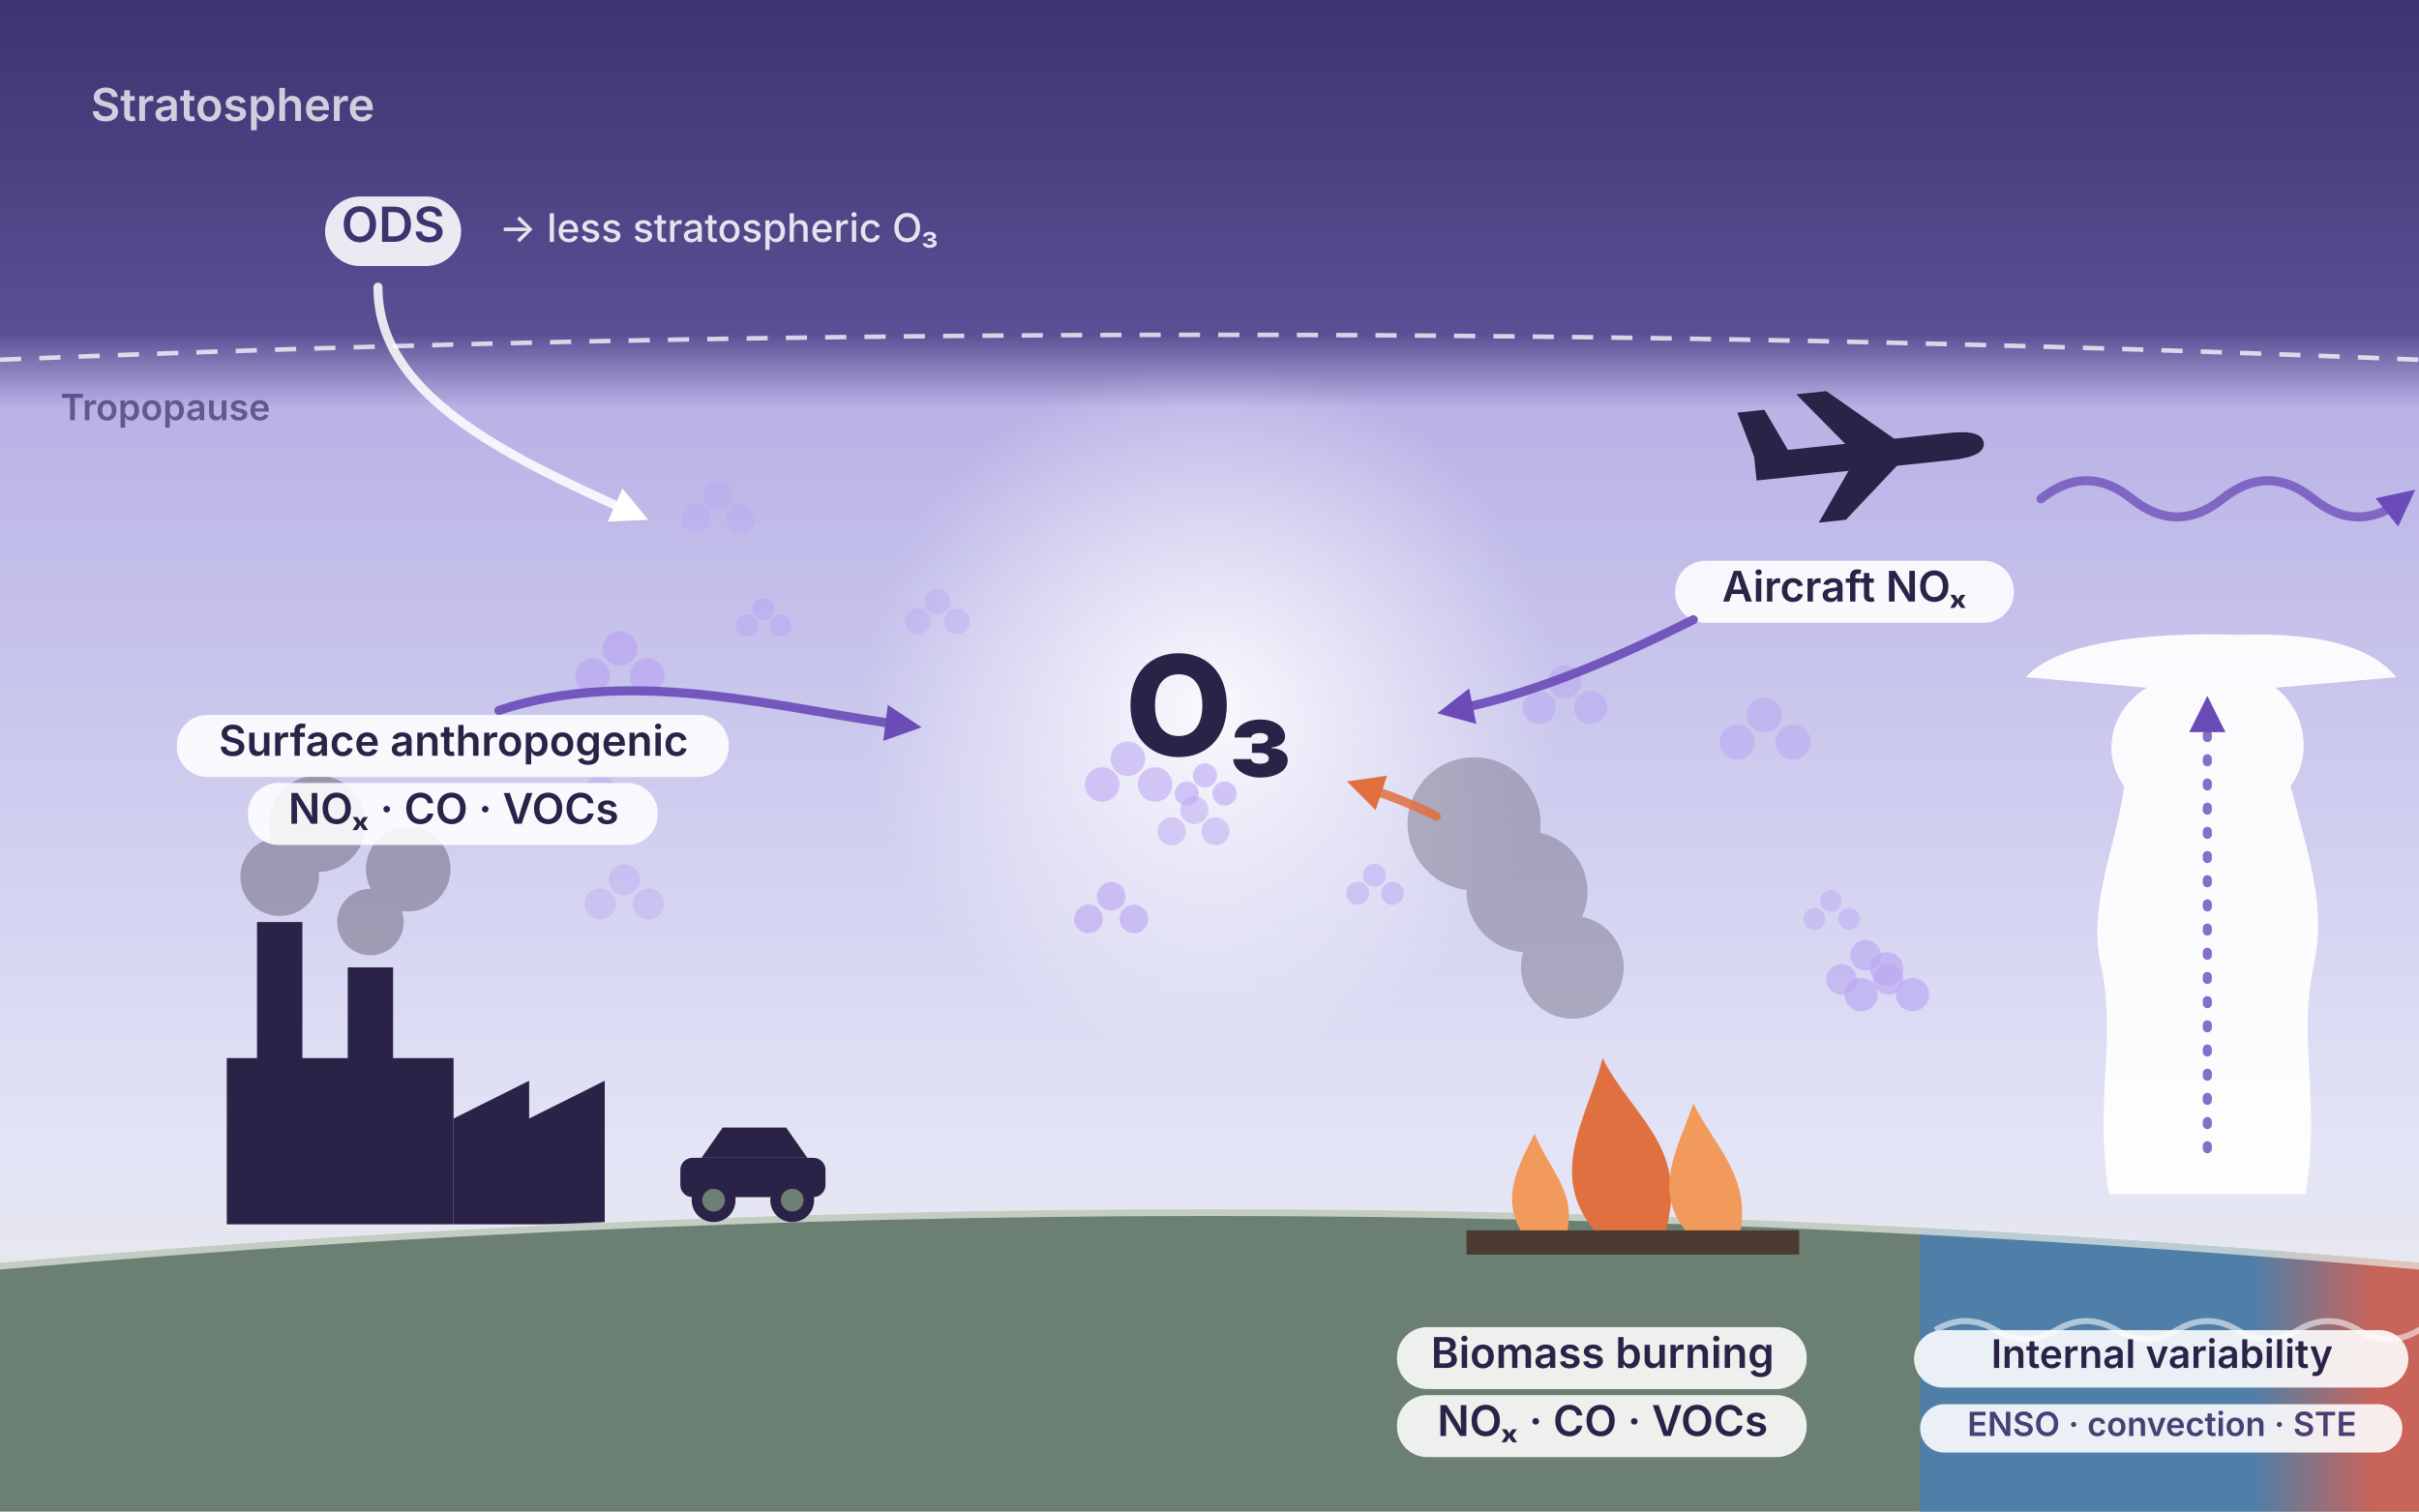
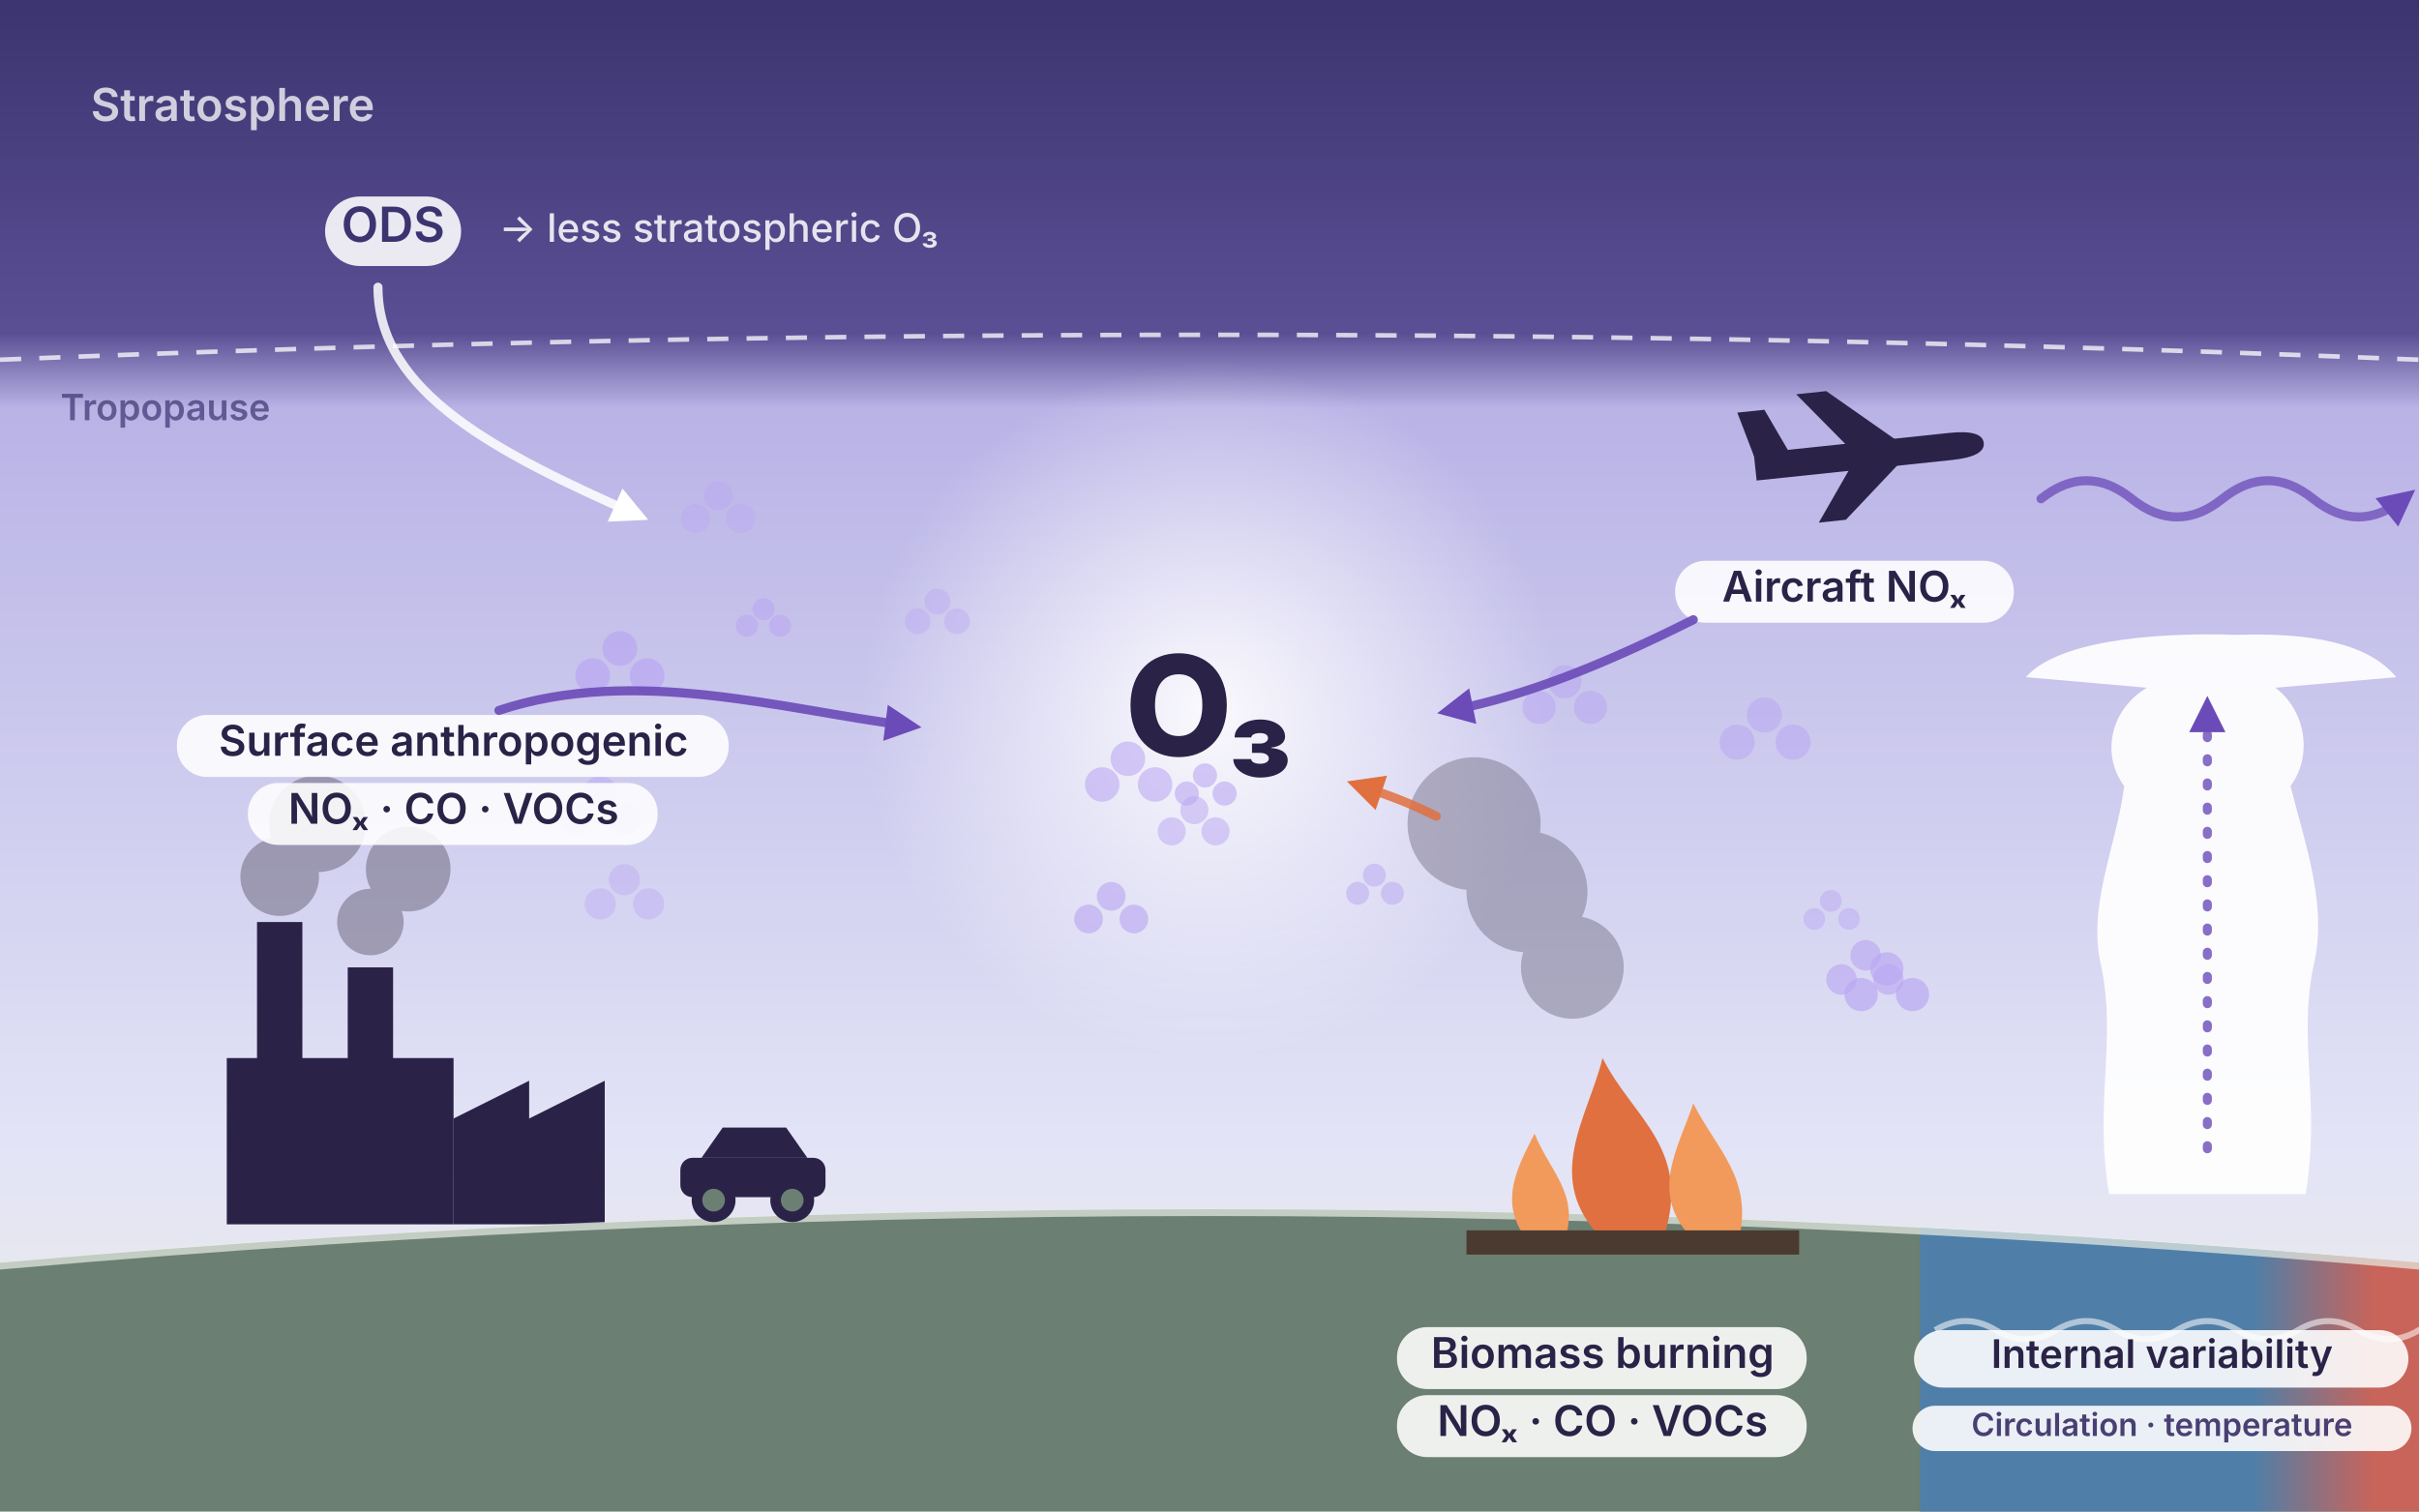
<svg xmlns="http://www.w3.org/2000/svg" viewBox="0 0 1600 1000">
  <defs>
    <linearGradient id="sky" x1="0" y1="0" x2="0" y2="1">
      <stop offset="0" stop-color="#3c3470" />
      <stop offset=".22" stop-color="#5a4f94" />
      <stop offset=".27" stop-color="#b9b3e6" />
      <stop offset=".75" stop-color="#e2e3f6" />
      <stop offset="1" stop-color="#f1efe6" />
    </linearGradient>
    <radialGradient id="glow" cx=".5" cy=".5" r=".5">
      <stop offset="0" stop-color="#ffffff" stop-opacity=".9" />
      <stop offset="1" stop-color="#ffffff" stop-opacity="0" />
    </radialGradient>
    <linearGradient id="enso" x1="0" y1="0" x2="1" y2="0">
      <stop offset="0" stop-color="#4f7fa8" />
      <stop offset=".55" stop-color="#4f7fa8" />
      <stop offset=".75" stop-color="#c8645a" />
      <stop offset="1" stop-color="#c8645a" />
    </linearGradient>
    <clipPath id="ground">
      <path d="M-50 1000 L-50 840 Q800 760 1650 840 L1650 1000 Z" />
    </clipPath>
    <marker id="ah-6b4bb8" viewBox="0 0 10 10" refX="6" refY="5" markerWidth="4" markerHeight="4" orient="auto">
      <path d="M0 0 L10 5 L0 10 z" fill="#6b4bb8" />
    </marker>
    <marker id="ah-e0703f" viewBox="0 0 10 10" refX="6" refY="5" markerWidth="4" markerHeight="4" orient="auto">
      <path d="M0 0 L10 5 L0 10 z" fill="#e0703f" />
    </marker>
    <marker id="ah-ffffff" viewBox="0 0 10 10" refX="6" refY="5" markerWidth="4" markerHeight="4" orient="auto">
      <path d="M0 0 L10 5 L0 10 z" fill="#ffffff" />
    </marker>
  </defs>
  <rect width="1600" height="1000" fill="url(#sky)" />
  <path d="M0 238 Q800 205 1600 238" fill="none" stroke="#ffffff" stroke-opacity=".75" stroke-width="3" stroke-dasharray="14 12" />
  <text x="60" y="80" font-family="Inter, Helvetica, Arial, sans-serif" font-size="30" font-weight="600" fill="#ffffff" fill-opacity="0.75" text-anchor="start">Stratosphere</text>
  <text x="40" y="278" font-family="Inter, Helvetica, Arial, sans-serif" font-size="24" font-weight="600" fill="#3c3470" fill-opacity="0.7" text-anchor="start">Tropopause</text>
  <rect x="215" y="130" width="90" height="46" rx="23" fill="#ffffff" fill-opacity="0.88" />
  <text x="260" y="160" font-family="Inter, Helvetica, Arial, sans-serif" font-size="32" font-weight="600" fill="#3c3470" fill-opacity="1" text-anchor="middle">ODS</text>
  <text x="330" y="160" font-family="Inter, Helvetica, Arial, sans-serif" font-size="26" font-weight="500" fill="#ffffff" fill-opacity="0.85" text-anchor="start">→ less stratospheric O₃</text>
  <path d="M250 190 C 250 260, 330 300, 420 340" fill="none" stroke="#ffffff" stroke-width="6" stroke-opacity="0.85" stroke-linecap="round" marker-end="url(#ah-ffffff)" />
  <circle cx="800" cy="470" r="230" fill="url(#glow)" />
  <g opacity="0.56">
    <circle cx="729" cy="519" r="11.4" fill="#b9a6f2" />
    <circle cx="746" cy="502" r="11.4" fill="#b9a6f2" />
    <circle cx="764" cy="519" r="11.4" fill="#b9a6f2" />
  </g>
  <g opacity="0.58">
    <circle cx="785" cy="525" r="8.0" fill="#b9a6f2" />
    <circle cx="797" cy="513" r="8.0" fill="#b9a6f2" />
    <circle cx="810" cy="525" r="8.0" fill="#b9a6f2" />
  </g>
  <g opacity="0.51">
    <circle cx="898" cy="591" r="7.6" fill="#b9a6f2" />
    <circle cx="909" cy="579" r="7.6" fill="#b9a6f2" />
    <circle cx="921" cy="591" r="7.6" fill="#b9a6f2" />
  </g>
  <g opacity="0.41">
    <circle cx="397" cy="598" r="10.3" fill="#b9a6f2" />
    <circle cx="413" cy="582" r="10.3" fill="#b9a6f2" />
    <circle cx="429" cy="598" r="10.3" fill="#b9a6f2" />
  </g>
  <g opacity="0.62">
    <circle cx="1218" cy="648" r="10.1" fill="#b9a6f2" />
    <circle cx="1234" cy="632" r="10.1" fill="#b9a6f2" />
    <circle cx="1249" cy="648" r="10.1" fill="#b9a6f2" />
  </g>
  <g opacity="0.42">
    <circle cx="460" cy="343" r="9.6" fill="#b9a6f2" />
    <circle cx="475" cy="328" r="9.6" fill="#b9a6f2" />
    <circle cx="490" cy="343" r="9.6" fill="#b9a6f2" />
  </g>
  <g opacity="0.56">
    <circle cx="494" cy="414" r="7.3" fill="#b9a6f2" />
    <circle cx="505" cy="403" r="7.3" fill="#b9a6f2" />
    <circle cx="516" cy="414" r="7.3" fill="#b9a6f2" />
  </g>
  <g opacity="0.62">
    <circle cx="720" cy="608" r="9.5" fill="#b9a6f2" />
    <circle cx="735" cy="593" r="9.5" fill="#b9a6f2" />
    <circle cx="750" cy="608" r="9.5" fill="#b9a6f2" />
  </g>
  <g opacity="0.50">
    <circle cx="775" cy="550" r="9.3" fill="#b9a6f2" />
    <circle cx="790" cy="536" r="9.3" fill="#b9a6f2" />
    <circle cx="804" cy="550" r="9.3" fill="#b9a6f2" />
  </g>
  <g opacity="0.65">
    <circle cx="1231" cy="658" r="11.0" fill="#b9a6f2" />
    <circle cx="1248" cy="641" r="11.0" fill="#b9a6f2" />
    <circle cx="1265" cy="658" r="11.0" fill="#b9a6f2" />
  </g>
  <g opacity="0.42">
    <circle cx="607" cy="411" r="8.5" fill="#b9a6f2" />
    <circle cx="620" cy="398" r="8.5" fill="#b9a6f2" />
    <circle cx="633" cy="411" r="8.5" fill="#b9a6f2" />
  </g>
  <g opacity="0.54">
    <circle cx="1018" cy="468" r="11.0" fill="#b9a6f2" />
    <circle cx="1035" cy="451" r="11.0" fill="#b9a6f2" />
    <circle cx="1052" cy="468" r="11.0" fill="#b9a6f2" />
  </g>
  <g opacity="0.47">
    <circle cx="1200" cy="608" r="7.2" fill="#b9a6f2" />
    <circle cx="1211" cy="596" r="7.2" fill="#b9a6f2" />
    <circle cx="1223" cy="608" r="7.2" fill="#b9a6f2" />
  </g>
  <g opacity="0.54">
    <circle cx="1149" cy="491" r="11.6" fill="#b9a6f2" />
    <circle cx="1167" cy="473" r="11.6" fill="#b9a6f2" />
    <circle cx="1186" cy="491" r="11.6" fill="#b9a6f2" />
  </g>
  <g opacity="0.49">
    <circle cx="381" cy="541" r="10.7" fill="#b9a6f2" />
    <circle cx="397" cy="524" r="10.7" fill="#b9a6f2" />
    <circle cx="414" cy="541" r="10.7" fill="#b9a6f2" />
  </g>
  <g opacity="0.67">
    <circle cx="392" cy="447" r="11.5" fill="#b9a6f2" />
    <circle cx="410" cy="429" r="11.5" fill="#b9a6f2" />
    <circle cx="428" cy="447" r="11.5" fill="#b9a6f2" />
  </g>
  <text x="800" y="500" font-family="Inter, Helvetica, Arial, sans-serif" font-size="92" font-weight="800" fill="#2a2347" fill-opacity="1" text-anchor="middle">O₃</text>
  <g transform="translate(1160 300) rotate(-6)">
    <path d="M0 0 L130 0 Q152 0 152 9 Q152 18 130 18 L0 18 Z" fill="#2a2347" />
    <path d="M64 4 L32 -36 L52 -36 L98 4 Z" fill="#2a2347" />
    <path d="M64 14 L38 50 L56 50 L98 14 Z" fill="#2a2347" />
    <path d="M0 2 L-8 -28 L10 -28 L24 3 Z" fill="#2a2347" />
  </g>
  <rect x="1108" y="371" width="224" height="41" rx="20" fill="#ffffff" fill-opacity="0.88" />
  <text x="1220" y="398" font-family="Inter, Helvetica, Arial, sans-serif" font-size="28" font-weight="600" fill="#2a2347" fill-opacity="1" text-anchor="middle">Aircraft NOₓ</text>
  <path d="M1120 410 C 1060 440, 1010 460, 960 470" fill="none" stroke="#6b4bb8" stroke-width="6" stroke-opacity="0.9" stroke-linecap="round" marker-end="url(#ah-6b4bb8)" />
  <g fill="#2a2347">
    <rect x="150" y="700" width="150" height="110" />
    <rect x="170" y="610" width="30" height="100" />
    <rect x="230" y="640" width="30" height="70" />
    <path d="M300 810 L300 740 L350 715 L350 740 L400 715 L400 810 Z" />
  </g>
  <g fill="#6f6a80" opacity=".55">
    <circle cx="185" cy="580" r="26" />
    <circle cx="210" cy="545" r="32" />
    <circle cx="245" cy="610" r="22" />
    <circle cx="270" cy="575" r="28" />
  </g>
  <rect x="117" y="473" width="365" height="41" rx="20" fill="#ffffff" fill-opacity="0.88" />
  <text x="300" y="500" font-family="Inter, Helvetica, Arial, sans-serif" font-size="28" font-weight="600" fill="#2a2347" fill-opacity="1" text-anchor="middle">Surface anthropogenic</text>
  <rect x="164" y="518" width="271" height="41" rx="20" fill="#ffffff" fill-opacity="0.88" />
  <text x="300" y="545" font-family="Inter, Helvetica, Arial, sans-serif" font-size="28" font-weight="600" fill="#2a2347" fill-opacity="1" text-anchor="middle">NOₓ · CO · VOCs</text>
  <path d="M330 470 C 420 440, 520 470, 600 480" fill="none" stroke="#6b4bb8" stroke-width="6" stroke-opacity="0.9" stroke-linecap="round" marker-end="url(#ah-6b4bb8)" />
  <path d="M-50 1000 L-50 840 Q800 760 1650 840 L1650 1000 Z" fill="#6b7f72" />
  <g clip-path="url(#ground)">
    <rect x="1270" y="700" width="400" height="320" fill="url(#enso)" />
    <path d="M1280 880 q20 -12 40 0 t40 0 t40 0 t40 0 t40 0 t40 0 t40 0 t40 0 t40 0" fill="none" stroke="#ffffff" stroke-opacity=".55" stroke-width="4" />
  </g>
  <path d="M-50 842 Q800 762 1650 842" fill="none" stroke="#e9efe6" stroke-opacity=".7" stroke-width="5" />
  <g transform="translate(450 792)" fill="#2a2347">
    <rect x="0" y="-26" width="96" height="26" rx="8" />
    <path d="M14 -26 L28 -46 L70 -46 L84 -26 Z" />
    <circle cx="22" cy="2" r="11" fill="#6b7f72" stroke="#2a2347" stroke-width="7" />
    <circle cx="74" cy="2" r="11" fill="#6b7f72" stroke="#2a2347" stroke-width="7" />
  </g>
  <g transform="translate(1060 820)">
    <path d="M0 0 C -40 -40, -10 -80, 0 -120 C 20 -80, 60 -60, 40 0 Z" fill="#e0703f" />
    <path d="M60 0 C 30 -30, 50 -60, 60 -90 C 75 -60, 100 -40, 90 0 Z" fill="#f29a5c" />
    <path d="M-50 0 C -70 -25, -55 -50, -45 -70 C -35 -45, -15 -30, -25 0 Z" fill="#f29a5c" />
    <path d="M-90 10 L130 10 L130 -6 L-90 -6 Z" fill="#4b3a2f" />
  </g>
  <g fill="#6f6a80" opacity=".45">
    <circle cx="1040" cy="640" r="34" />
    <circle cx="1010" cy="590" r="40" />
    <circle cx="975" cy="545" r="44" />
  </g>
  <rect x="924" y="878" width="271" height="41" rx="20" fill="#ffffff" fill-opacity="0.88" />
  <text x="1060" y="905" font-family="Inter, Helvetica, Arial, sans-serif" font-size="28" font-weight="600" fill="#2a2347" fill-opacity="1" text-anchor="middle">Biomass burning</text>
  <rect x="924" y="923" width="271" height="41" rx="20" fill="#ffffff" fill-opacity="0.88" />
  <text x="1060" y="950" font-family="Inter, Helvetica, Arial, sans-serif" font-size="28" font-weight="600" fill="#2a2347" fill-opacity="1" text-anchor="middle">NOₓ · CO · VOCs</text>
  <path d="M950 540 C 930 530, 915 525, 900 520" fill="none" stroke="#e0703f" stroke-width="6" stroke-opacity="0.85" stroke-linecap="round" marker-end="url(#ah-e0703f)" />
  <path d="M1395 790 C 1385 730, 1400 690, 1390 640 C 1380 600, 1400 560, 1405 520 C 1390 500, 1395 470, 1420 455          L1340 448 C 1360 425, 1420 418, 1480 420 C 1540 418, 1570 430, 1585 448 L1505 455          C 1525 470, 1530 500, 1515 520 C 1525 560, 1540 600, 1530 640 C 1520 690, 1535 730, 1525 790 Z" fill="#ffffff" fill-opacity=".92" />
  <path d="M1460 760 L1460 470" fill="none" stroke="#6b4bb8" stroke-width="6" stroke-opacity="0.8" stroke-linecap="round" marker-end="url(#ah-6b4bb8)" stroke-dasharray="2 14" />
  <path d="M1350 330 q30 -24 60 0 t60 0 t60 0 t60 0" fill="none" stroke="#6b4bb8" stroke-width="6" stroke-opacity="0.75" stroke-linecap="round" marker-end="url(#ah-6b4bb8)" />
  <rect x="1266" y="880" width="327" height="38" rx="19" fill="#ffffff" fill-opacity="0.88" />
  <text x="1430" y="905" font-family="Inter, Helvetica, Arial, sans-serif" font-size="26" font-weight="600" fill="#2a2347" fill-opacity="1" text-anchor="middle">Internal variability</text>
-   <rect x="1270" y="929" width="319" height="32" rx="16" fill="#ffffff" fill-opacity="0.88" />
-   <text x="1430" y="950" font-family="Inter, Helvetica, Arial, sans-serif" font-size="22" font-weight="600" fill="#4a3f73" fill-opacity="1" text-anchor="middle">ENSO · convection · STE</text>
+   <rect x="1265" y="930" width="330" height="30" rx="15" fill="#ffffff" fill-opacity="0.88" />
+   <text x="1430" y="950" font-family="Inter, Helvetica, Arial, sans-serif" font-size="21" font-weight="600" fill="#4a3f73" fill-opacity="1" text-anchor="middle">Circulation · temperature</text>
</svg>
